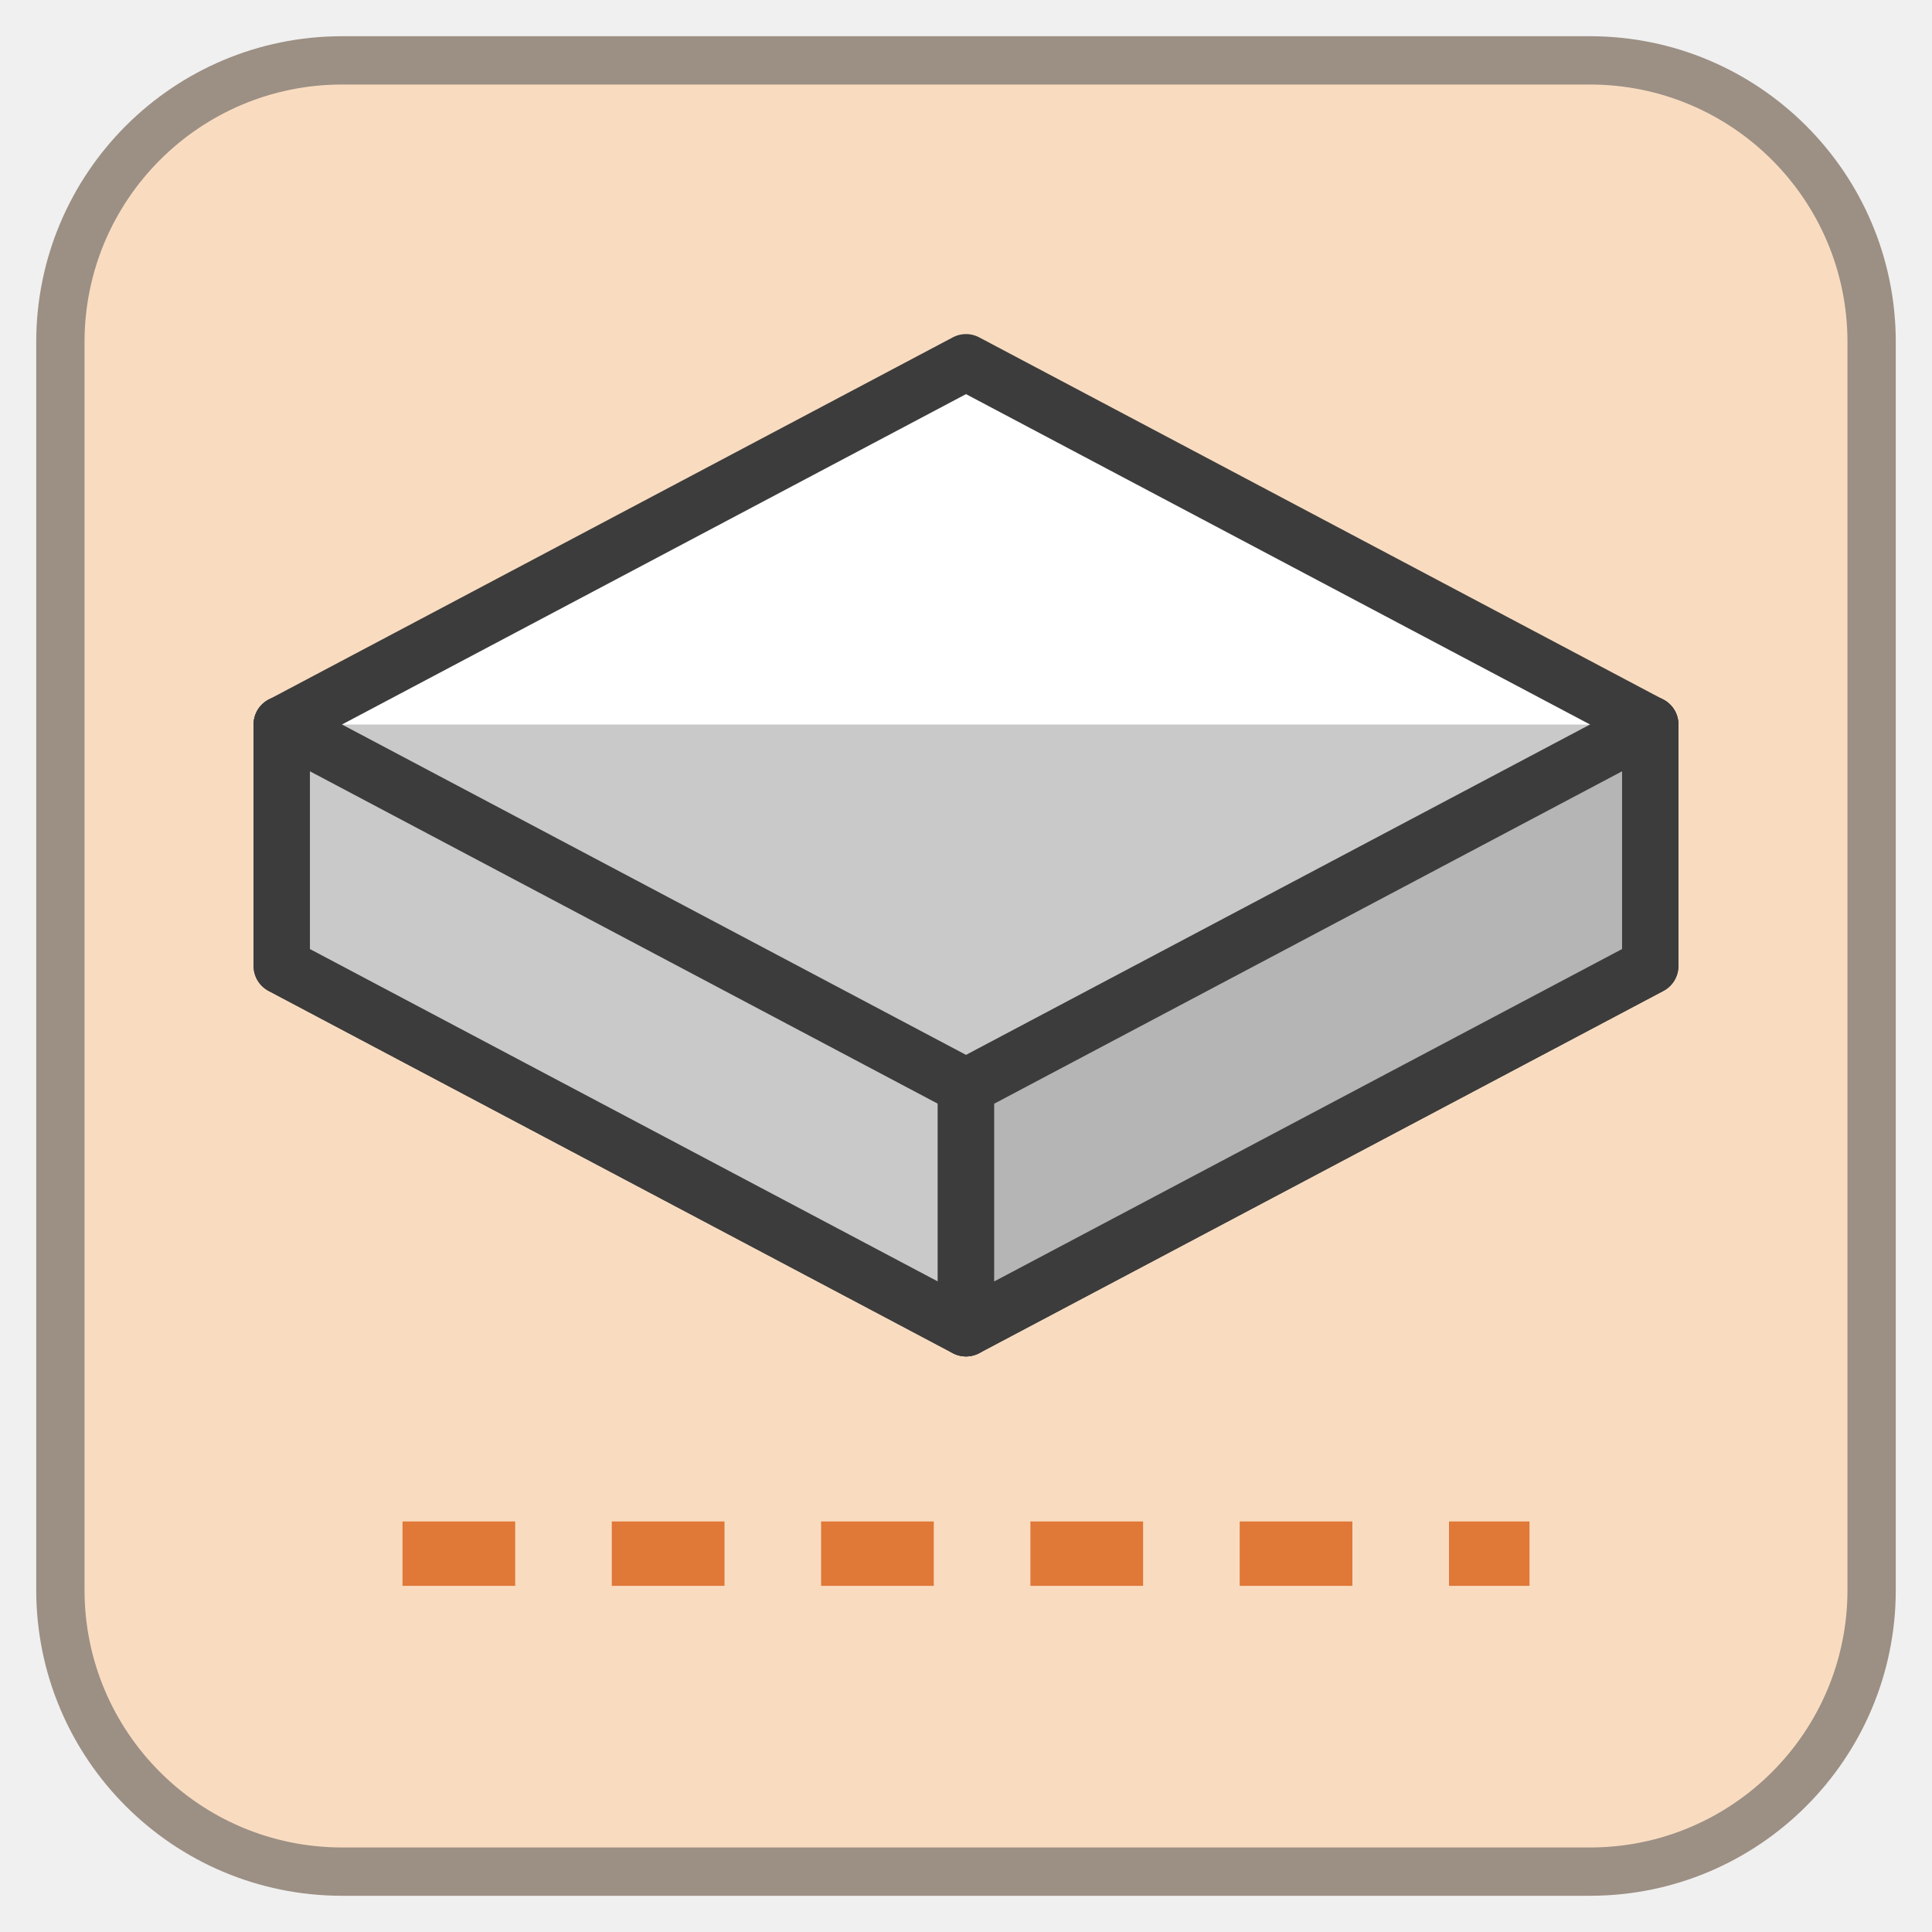
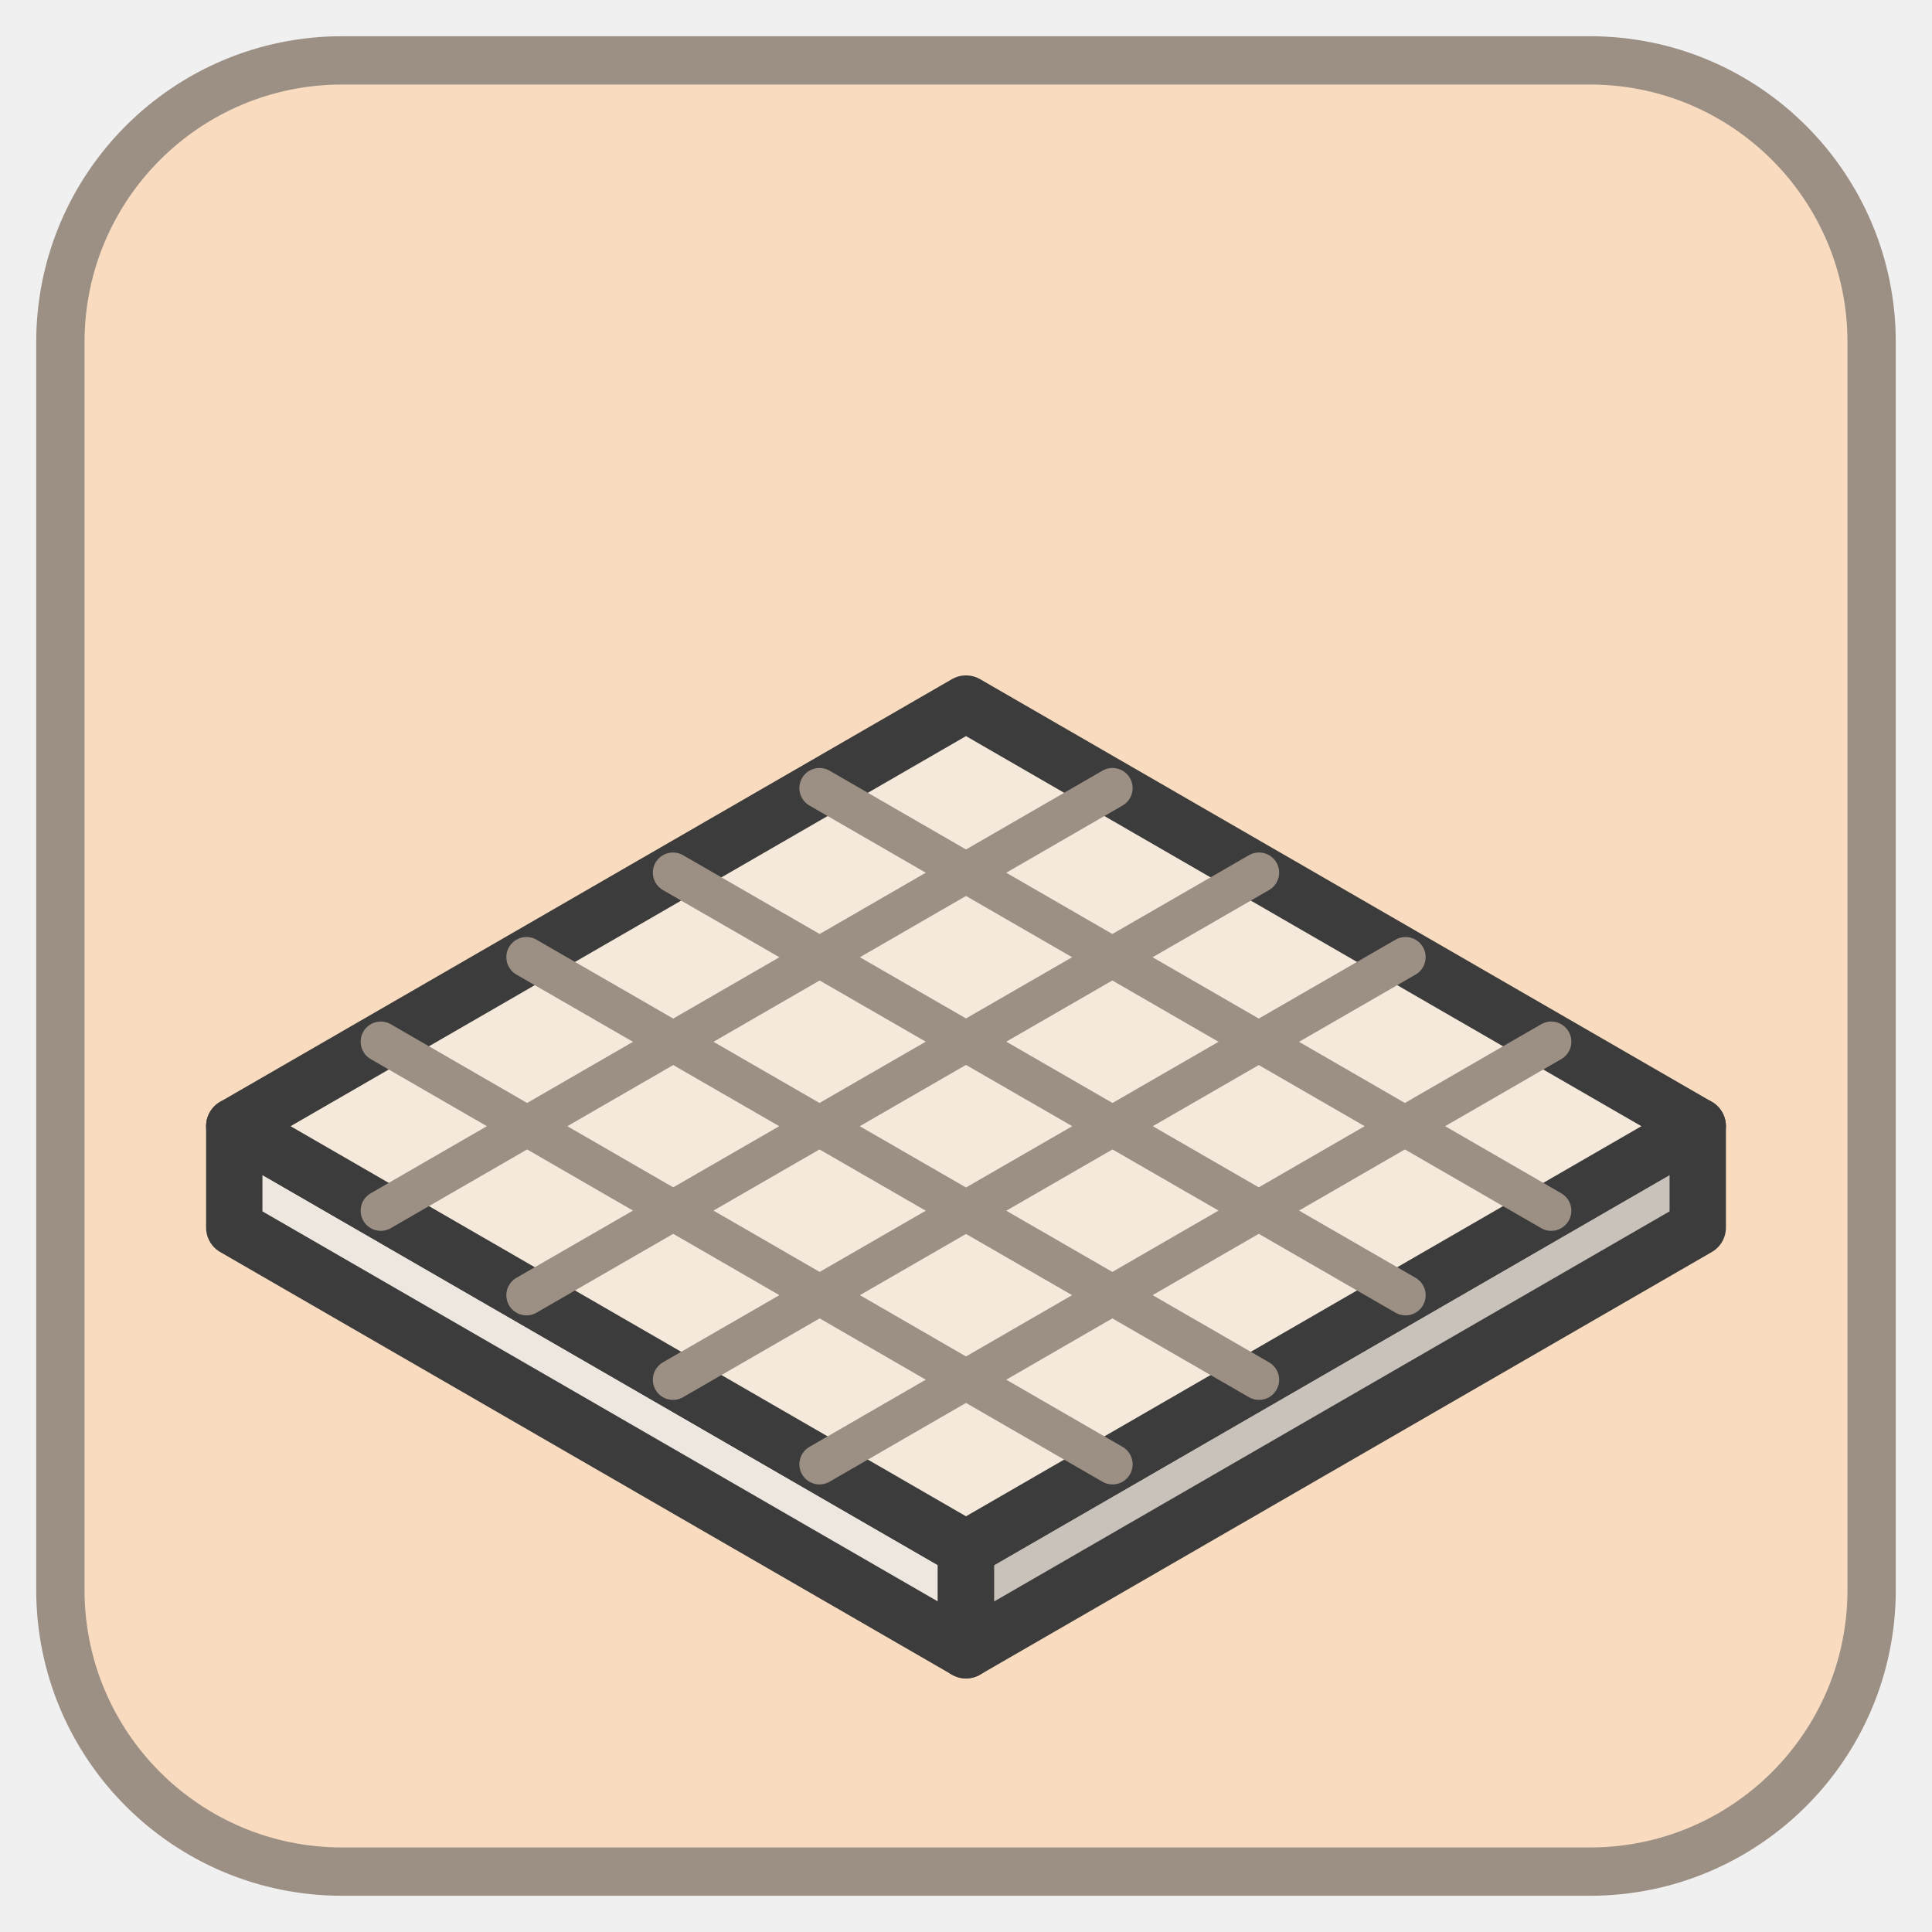
<svg xmlns="http://www.w3.org/2000/svg" viewBox="0 0 24 24" width="24" height="24">
  <rect x="0.75" y="0.75" width="22.5" height="22.5" rx="3.5" fill="#F9DCC0" stroke="#9C8F84" stroke-width="0.6" />
-   <path d="M12 4.5 L20.5 9 L12 13.5 L3.5 9 Z" fill="#FFFFFF" stroke="#3C3C3C" stroke-width="0.7" stroke-linejoin="round" stroke-linecap="round" />
-   <path d="M3.5 9 V12 L12 16.5 L20.5 12 V9 M12 13.5 V16.5" fill="#C9C9C9" stroke="#3C3C3C" stroke-width="0.7" stroke-linejoin="round" stroke-linecap="round" />
-   <path d="M3.5 9 L12 13.5 V16.5 L3.5 12 Z" fill="#C9C9C9" stroke="#3C3C3C" stroke-width="0.7" stroke-linejoin="round" stroke-linecap="round" />
-   <path d="M20.5 9 L12 13.5 V16.5 L20.5 12 Z" fill="#B5B5B5" stroke="#3C3C3C" stroke-width="0.7" stroke-linejoin="round" stroke-linecap="round" />
-   <path d="M5 19.3 H19" stroke="#E07838" stroke-width="0.8" stroke-dasharray="1.4 1.2" />
+   <path d="M2.91 13.99 L12.00 19.24 L12.00 20.50 L2.91 15.25 Z" fill="#EDE7E0" stroke="#3C3C3C" stroke-width="0.7" stroke-linejoin="round" stroke-linecap="round" />
+   <path d="M21.09 13.99 L12.00 19.24 L12.00 20.50 L21.09 15.25 Z" fill="#C9C2BA" stroke="#3C3C3C" stroke-width="0.7" stroke-linejoin="round" stroke-linecap="round" />
+   <path d="M12.00 8.74 L21.09 13.99 L12.00 19.24 L2.91 13.99 Z" fill="#F4E9DA" stroke="#3C3C3C" stroke-width="0.7" stroke-linejoin="round" stroke-linecap="round" />
+   <path d="M13.82 9.79 L4.73 15.04" stroke="#9C8F84" stroke-width="0.5" stroke-linecap="round" fill="none" />
+   <path d="M10.18 9.79 L19.27 15.04" stroke="#9C8F84" stroke-width="0.5" stroke-linecap="round" fill="none" />
+   <path d="M15.64 10.84 L6.54 16.09" stroke="#9C8F84" stroke-width="0.5" stroke-linecap="round" fill="none" />
+   <path d="M8.36 10.84 L17.46 16.09" stroke="#9C8F84" stroke-width="0.5" stroke-linecap="round" fill="none" />
+   <path d="M17.46 11.89 L8.36 17.14" stroke="#9C8F84" stroke-width="0.5" stroke-linecap="round" fill="none" />
+   <path d="M6.54 11.89 L15.64 17.14" stroke="#9C8F84" stroke-width="0.5" stroke-linecap="round" fill="none" />
+   <path d="M19.27 12.94 L10.18 18.19" stroke="#9C8F84" stroke-width="0.5" stroke-linecap="round" fill="none" />
+   <path d="M4.73 12.94 L13.82 18.19" stroke="#9C8F84" stroke-width="0.5" stroke-linecap="round" fill="none" />
</svg>
